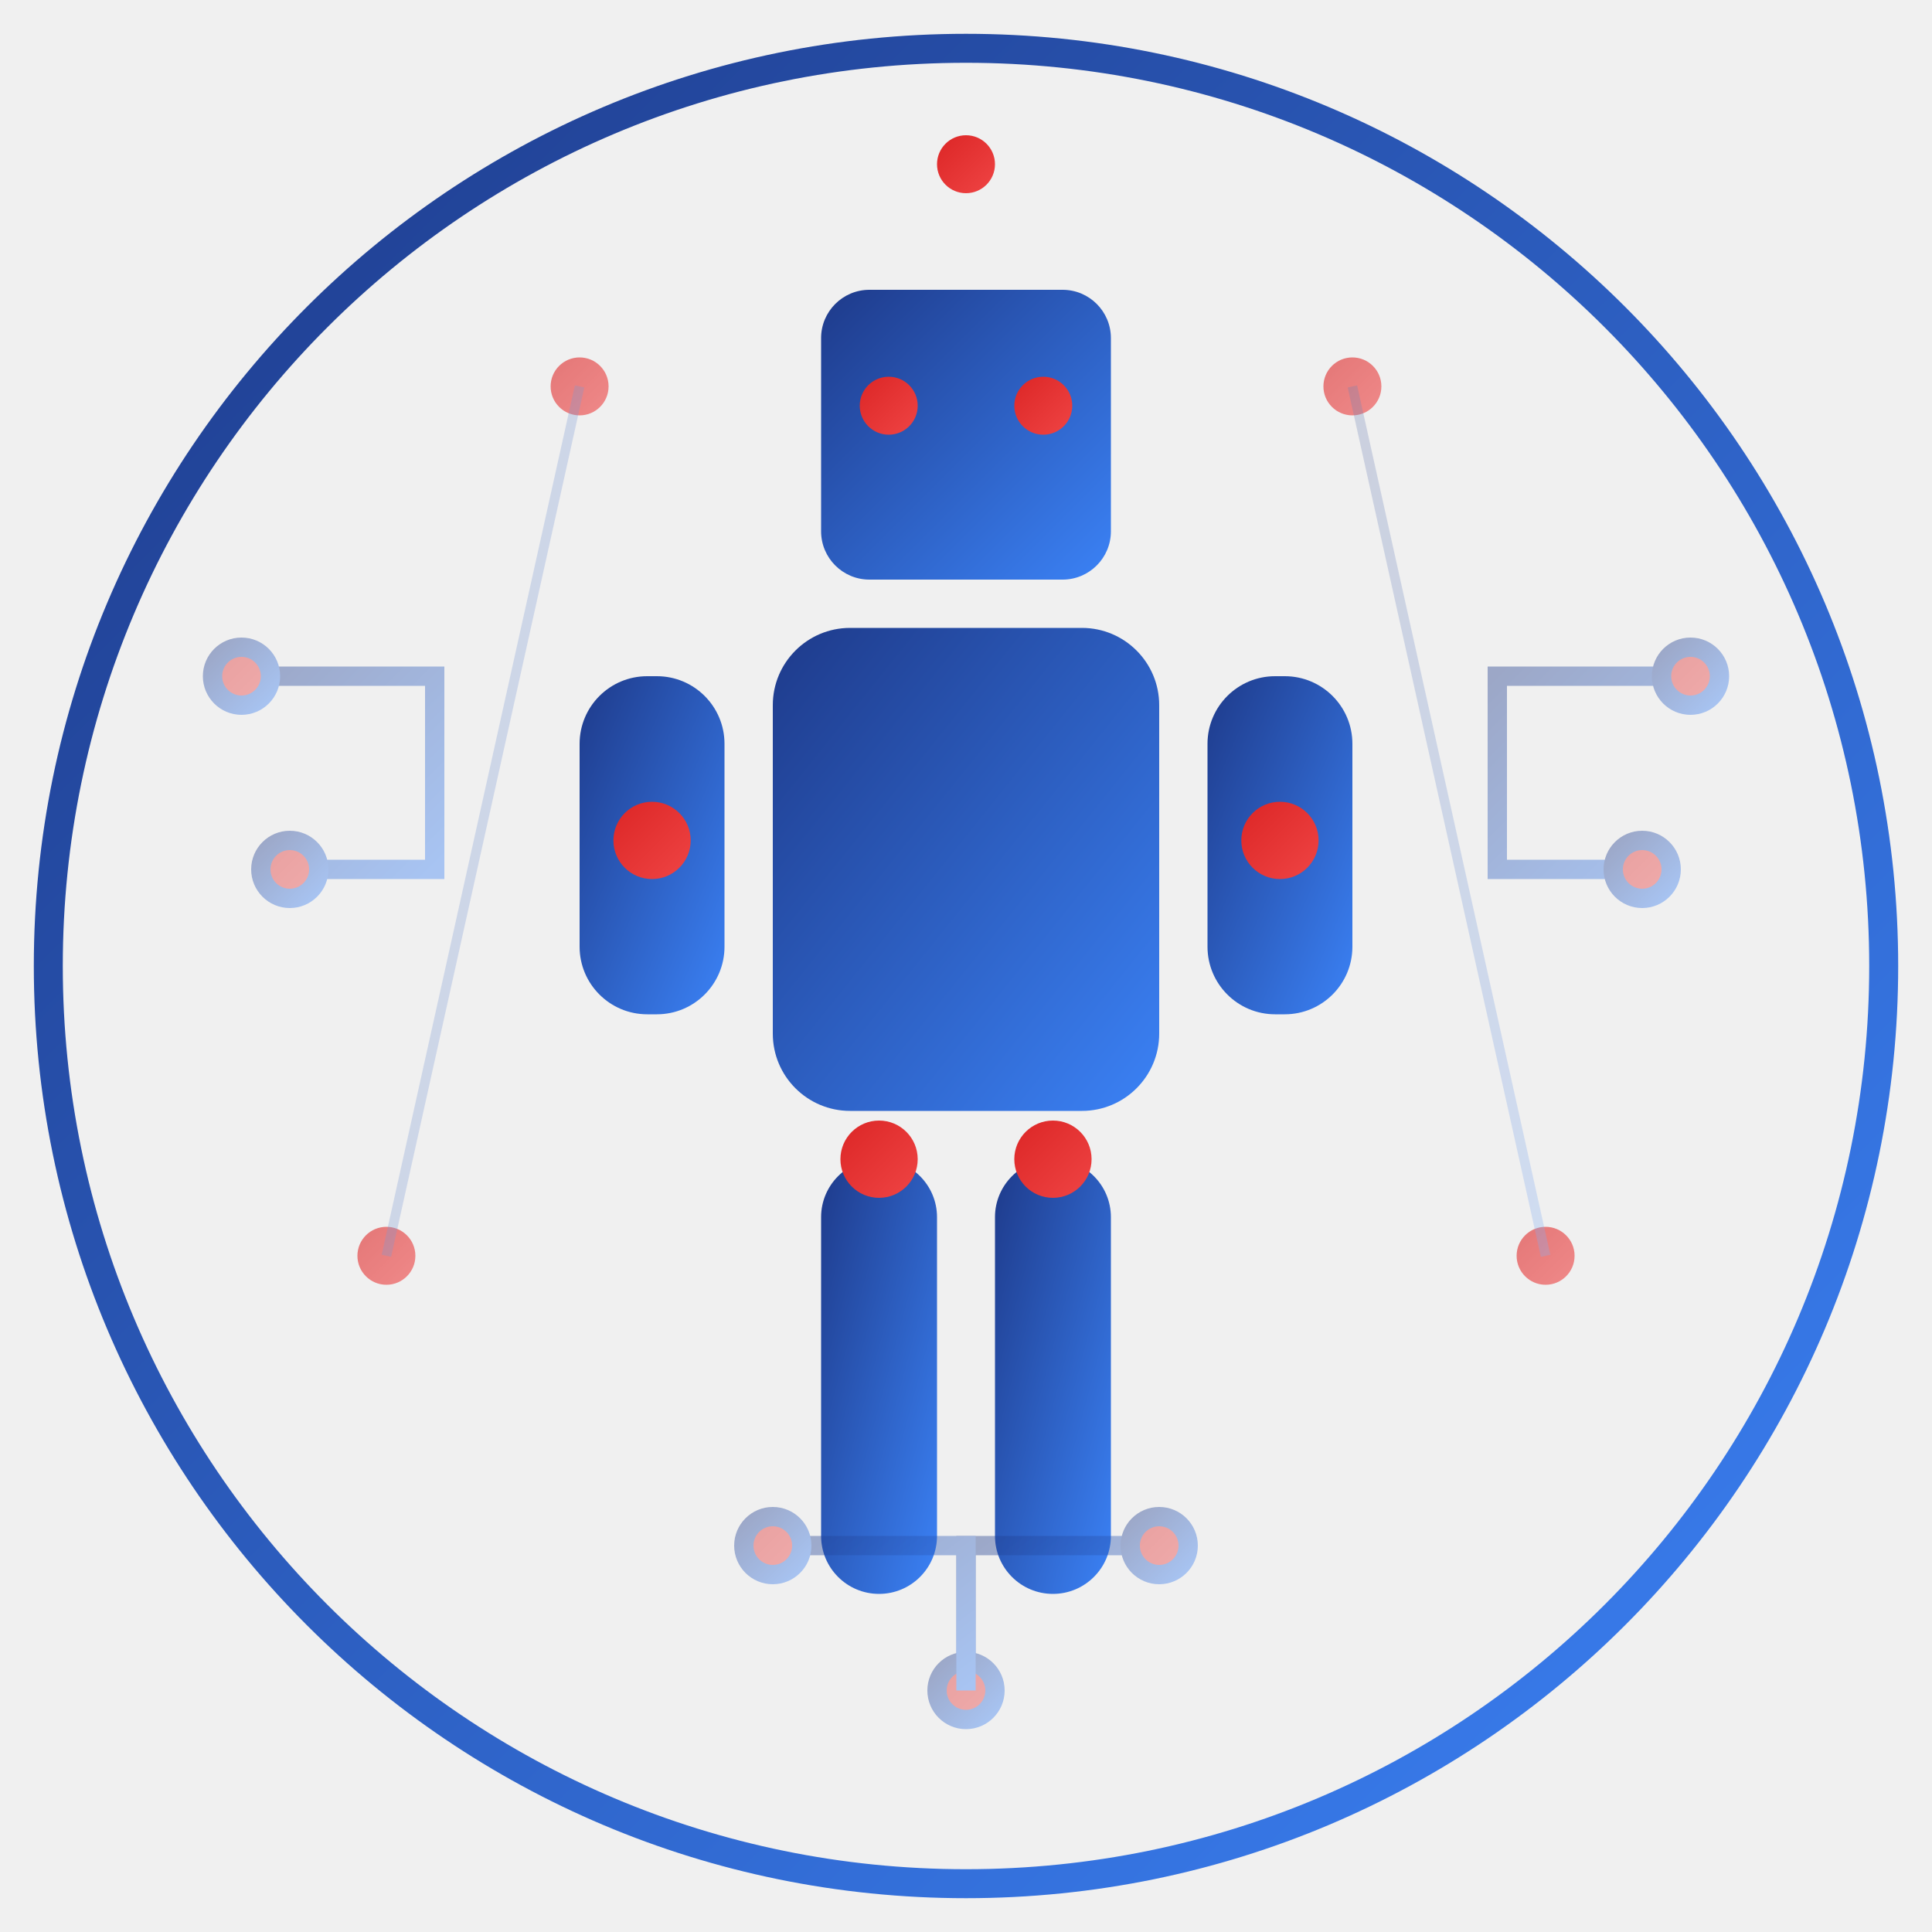
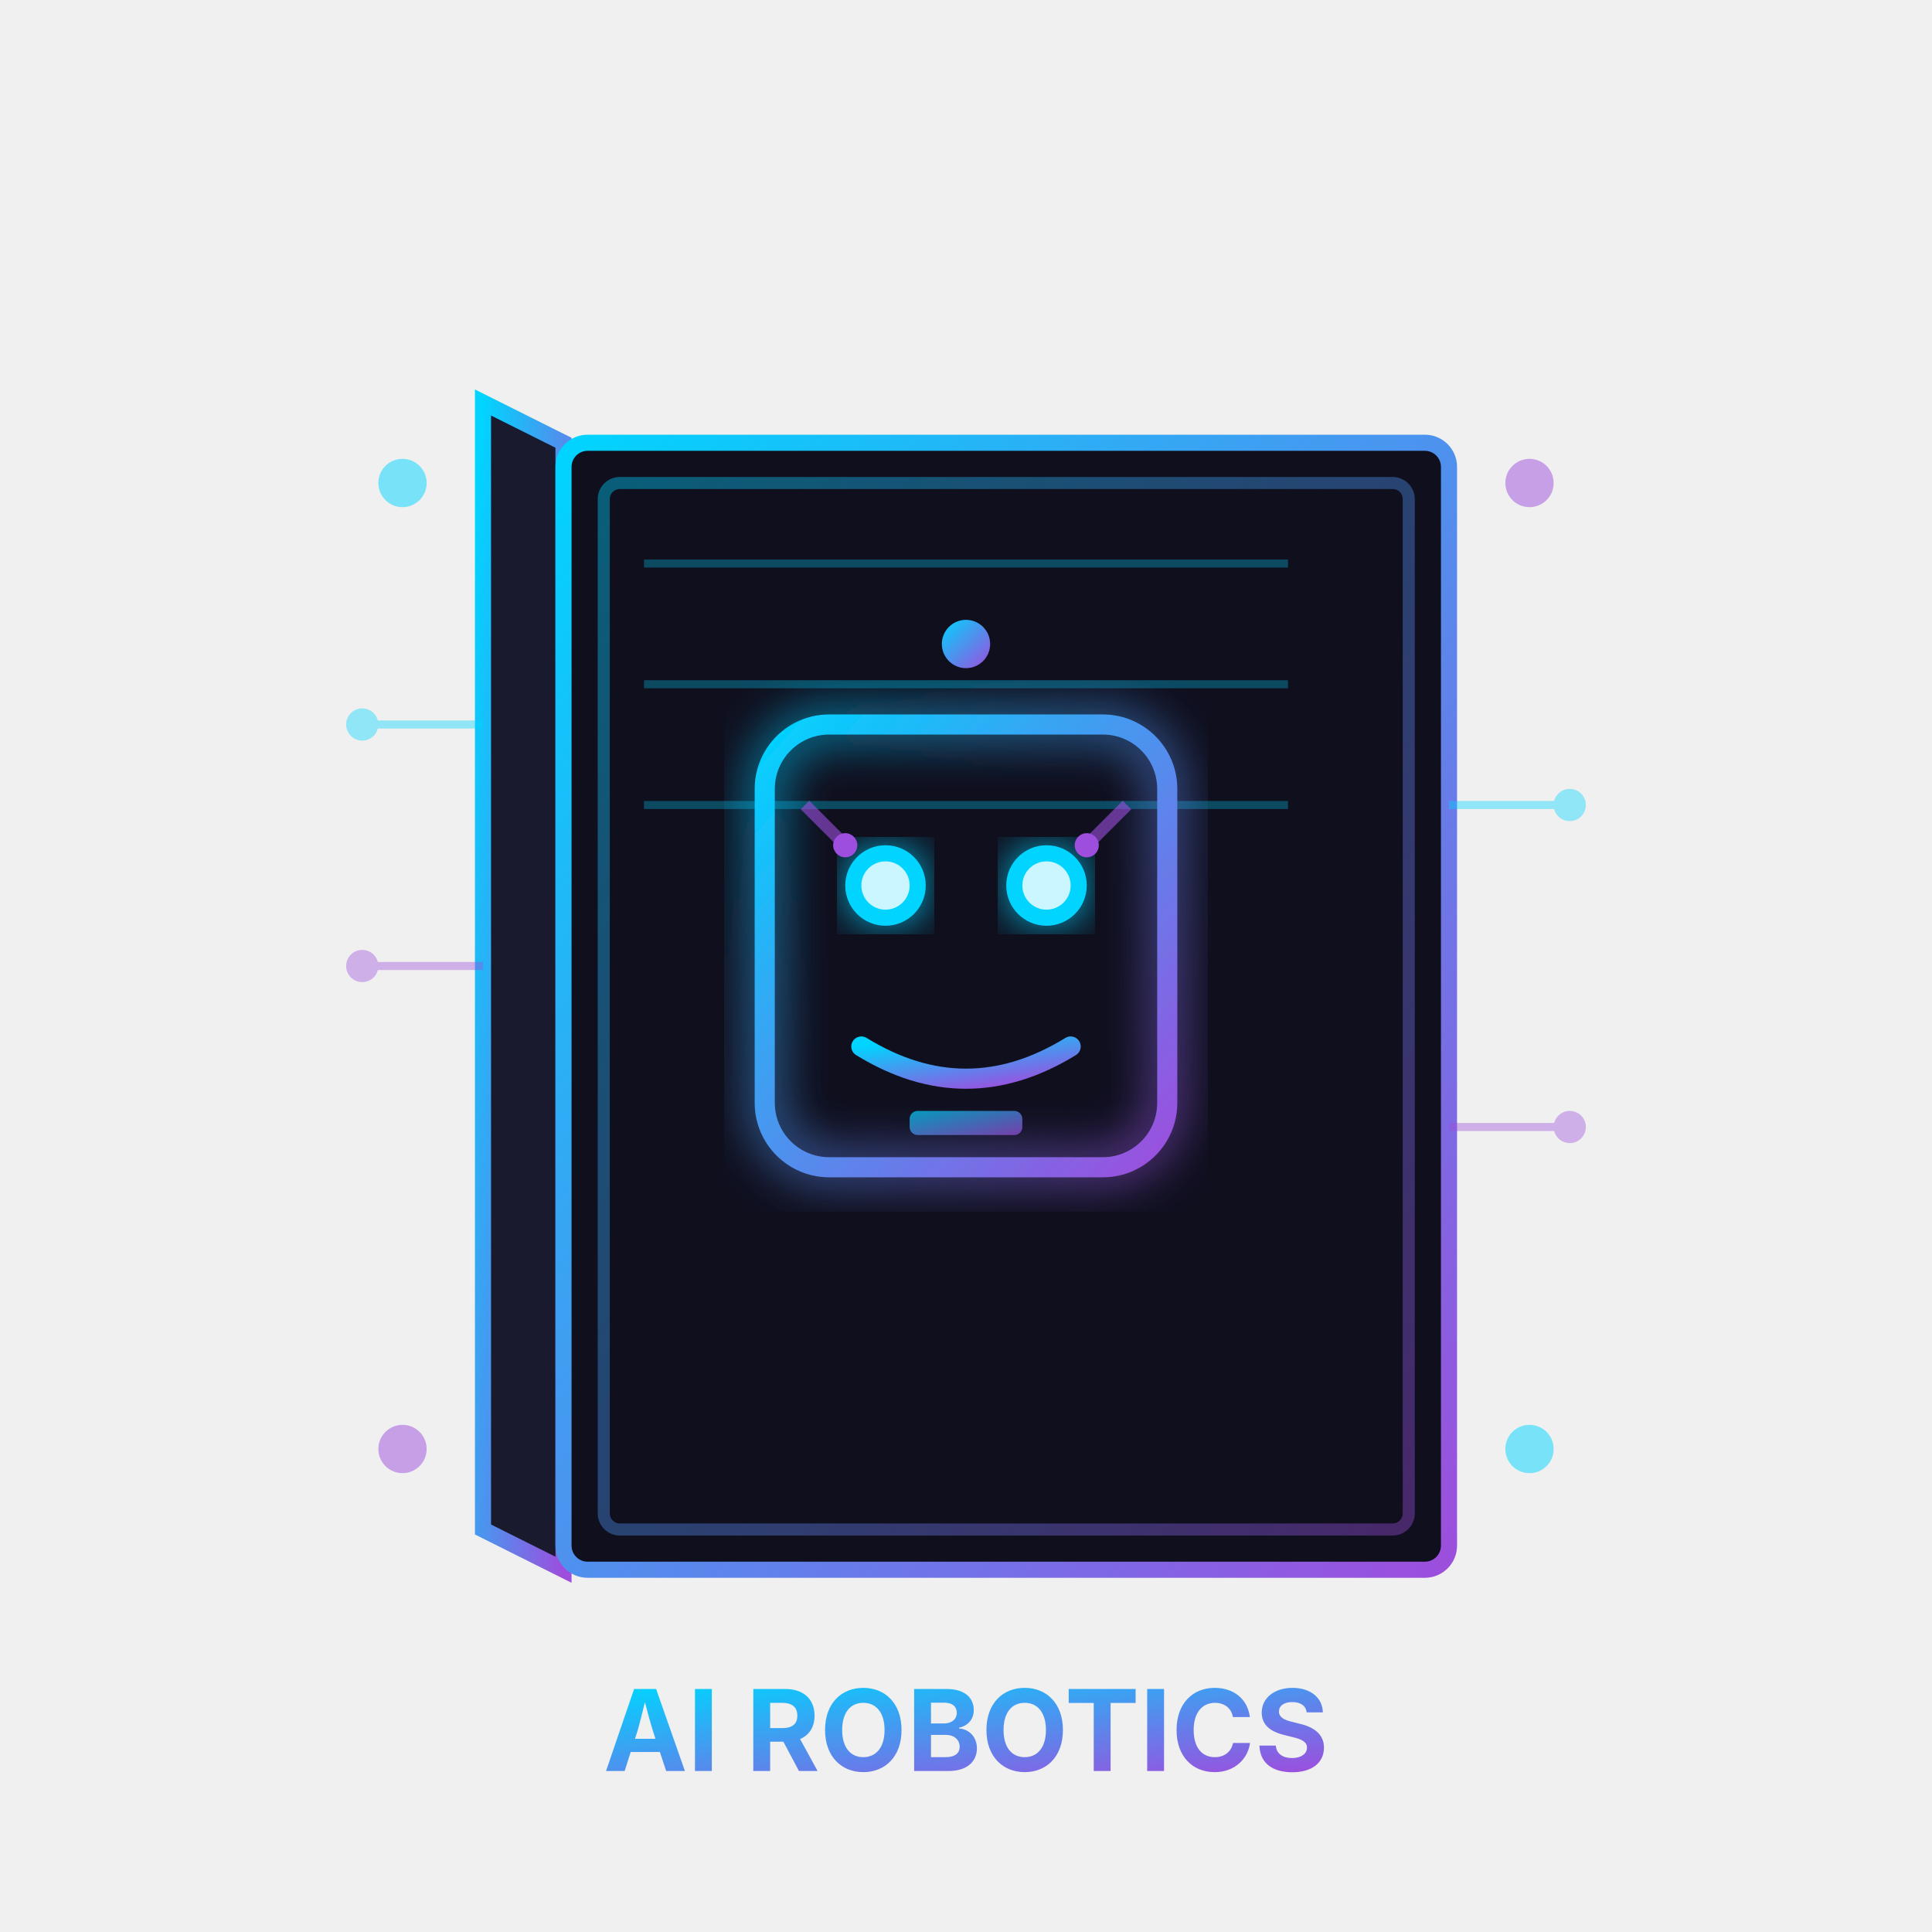
- <svg xmlns="http://www.w3.org/2000/svg" width="200" height="200" viewBox="0 0 200 200">
+ <svg xmlns="http://www.w3.org/2000/svg" width="240" height="240" viewBox="0 0 240 240">
  <defs>
-     <linearGradient id="primaryGradient" x1="0%" y1="0%" x2="100%" y2="100%">
-       <stop offset="0%" style="stop-color:#1e3a8a;stop-opacity:1" />
-       <stop offset="100%" style="stop-color:#3b82f6;stop-opacity:1" />
+     <linearGradient id="cyberGradient" x1="0%" y1="0%" x2="100%" y2="100%">
+       <stop offset="0%" style="stop-color:#00D4FF;stop-opacity:1" />
+       <stop offset="100%" style="stop-color:#9D4EDD;stop-opacity:1" />
    </linearGradient>
-     <linearGradient id="accentGradient" x1="0%" y1="0%" x2="100%" y2="100%">
-       <stop offset="0%" style="stop-color:#dc2626;stop-opacity:1" />
-       <stop offset="100%" style="stop-color:#ef4444;stop-opacity:1" />
-     </linearGradient>
+     <filter id="glow">
+       <feGaussianBlur stdDeviation="3" result="coloredBlur" />
+       <feMerge>
+         <feMergeNode in="coloredBlur" />
+         <feMergeNode in="SourceGraphic" />
+       </feMerge>
+     </filter>
  </defs>
-   <circle cx="100" cy="100" r="95" fill="none" stroke="url(#primaryGradient)" stroke-width="3" />
-   <g id="robot" fill="url(#primaryGradient)">
-     <rect x="85" y="30" width="30" height="30" rx="5" />
-     <circle cx="92" cy="42" r="3" fill="url(#accentGradient)" />
-     <circle cx="108" cy="42" r="3" fill="url(#accentGradient)" />
-     <line x1="100" y1="30" x2="100" y2="20" stroke="url(#accentGradient)" stroke-width="2" />
-     <circle cx="100" cy="17" r="3" fill="url(#accentGradient)" />
-     <rect x="80" y="65" width="40" height="50" rx="8" />
-     <rect x="60" y="70" width="15" height="35" rx="7" />
-     <rect x="125" y="70" width="15" height="35" rx="7" />
-     <rect x="85" y="120" width="12" height="45" rx="6" />
-     <rect x="103" y="120" width="12" height="45" rx="6" />
-     <circle cx="67.5" cy="87" r="4" fill="url(#accentGradient)" />
-     <circle cx="132.5" cy="87" r="4" fill="url(#accentGradient)" />
-     <circle cx="91" cy="120" r="4" fill="url(#accentGradient)" />
-     <circle cx="109" cy="120" r="4" fill="url(#accentGradient)" />
+   <g id="book">
+     <path d="M 60 50 L 60 190 L 70 195 L 70 55 Z" fill="#1a1a2e" stroke="url(#cyberGradient)" stroke-width="2" />
+     <rect x="70" y="55" width="110" height="140" fill="#0f0f1e" stroke="url(#cyberGradient)" stroke-width="2" rx="3" />
+     <line x1="80" y1="70" x2="160" y2="70" stroke="rgba(0, 212, 255, 0.3)" stroke-width="1" />
+     <line x1="80" y1="85" x2="160" y2="85" stroke="rgba(0, 212, 255, 0.3)" stroke-width="1" />
+     <line x1="80" y1="100" x2="160" y2="100" stroke="rgba(0, 212, 255, 0.3)" stroke-width="1" />
+     <rect x="75" y="60" width="100" height="130" fill="none" stroke="url(#cyberGradient)" stroke-width="1.5" rx="2" opacity="0.4" />
  </g>
-   <g id="circuits" stroke="url(#primaryGradient)" stroke-width="2" fill="none" opacity="0.4">
-     <path d="M 25 70 L 45 70 L 45 90 L 30 90" />
-     <circle cx="25" cy="70" r="3" fill="url(#accentGradient)" />
-     <circle cx="30" cy="90" r="3" fill="url(#accentGradient)" />
-     <path d="M 175 70 L 155 70 L 155 90 L 170 90" />
-     <circle cx="175" cy="70" r="3" fill="url(#accentGradient)" />
-     <circle cx="170" cy="90" r="3" fill="url(#accentGradient)" />
-     <path d="M 100 175 L 100 160 L 120 160" />
-     <circle cx="100" cy="175" r="3" fill="url(#accentGradient)" />
-     <circle cx="120" cy="160" r="3" fill="url(#accentGradient)" />
-     <path d="M 100 175 L 100 160 L 80 160" />
-     <circle cx="80" cy="160" r="3" fill="url(#accentGradient)" />
+   <g id="robot-head" transform="translate(95, 90)">
+     <rect x="0" y="0" width="50" height="55" rx="8" fill="none" stroke="url(#cyberGradient)" stroke-width="2.5" filter="url(#glow)" />
+     <line x1="25" y1="0" x2="25" y2="-8" stroke="url(#cyberGradient)" stroke-width="2" />
+     <circle cx="25" cy="-10" r="3" fill="url(#cyberGradient)" />
+     <circle cx="15" cy="20" r="5" fill="#00D4FF" filter="url(#glow)" />
+     <circle cx="35" cy="20" r="5" fill="#00D4FF" filter="url(#glow)" />
+     <circle cx="15" cy="20" r="3" fill="#ffffff" opacity="0.8" />
+     <circle cx="35" cy="20" r="3" fill="#ffffff" opacity="0.8" />
+     <path d="M 12 40 Q 25 48 38 40" stroke="url(#cyberGradient)" stroke-width="2.5" fill="none" stroke-linecap="round" />
+     <line x1="5" y1="10" x2="10" y2="15" stroke="#9D4EDD" stroke-width="1.5" opacity="0.6" />
+     <line x1="45" y1="10" x2="40" y2="15" stroke="#9D4EDD" stroke-width="1.5" opacity="0.6" />
+     <circle cx="10" cy="15" r="1.5" fill="#9D4EDD" />
+     <circle cx="40" cy="15" r="1.5" fill="#9D4EDD" />
+     <rect x="18" y="48" width="14" height="3" rx="1" fill="url(#cyberGradient)" opacity="0.7" />
  </g>
-   <g id="neural-nodes" fill="url(#accentGradient)" opacity="0.6">
-     <circle cx="40" cy="130" r="3" />
-     <circle cx="160" cy="130" r="3" />
-     <circle cx="60" cy="40" r="3" />
-     <circle cx="140" cy="40" r="3" />
-     <line x1="40" y1="130" x2="60" y2="40" stroke="url(#primaryGradient)" stroke-width="1" opacity="0.3" />
-     <line x1="160" y1="130" x2="140" y2="40" stroke="url(#primaryGradient)" stroke-width="1" opacity="0.3" />
+   <g id="circuit-pattern" opacity="0.4">
+     <line x1="45" y1="90" x2="60" y2="90" stroke="#00D4FF" stroke-width="1" />
+     <circle cx="45" cy="90" r="2" fill="#00D4FF" />
+     <line x1="45" y1="120" x2="60" y2="120" stroke="#9D4EDD" stroke-width="1" />
+     <circle cx="45" cy="120" r="2" fill="#9D4EDD" />
+     <line x1="180" y1="100" x2="195" y2="100" stroke="#00D4FF" stroke-width="1" />
+     <circle cx="195" cy="100" r="2" fill="#00D4FF" />
+     <line x1="180" y1="140" x2="195" y2="140" stroke="#9D4EDD" stroke-width="1" />
+     <circle cx="195" cy="140" r="2" fill="#9D4EDD" />
  </g>
+   <g id="neural-nodes" opacity="0.5">
+     <circle cx="50" cy="60" r="3" fill="#00D4FF" />
+     <circle cx="190" cy="60" r="3" fill="#9D4EDD" />
+     <circle cx="50" cy="180" r="3" fill="#9D4EDD" />
+     <circle cx="190" cy="180" r="3" fill="#00D4FF" />
+   </g>
+   <text x="120" y="220" font-family="'Inter', sans-serif" font-size="14" font-weight="bold" fill="url(#cyberGradient)" text-anchor="middle">
+     AI ROBOTICS
+   </text>
</svg>
